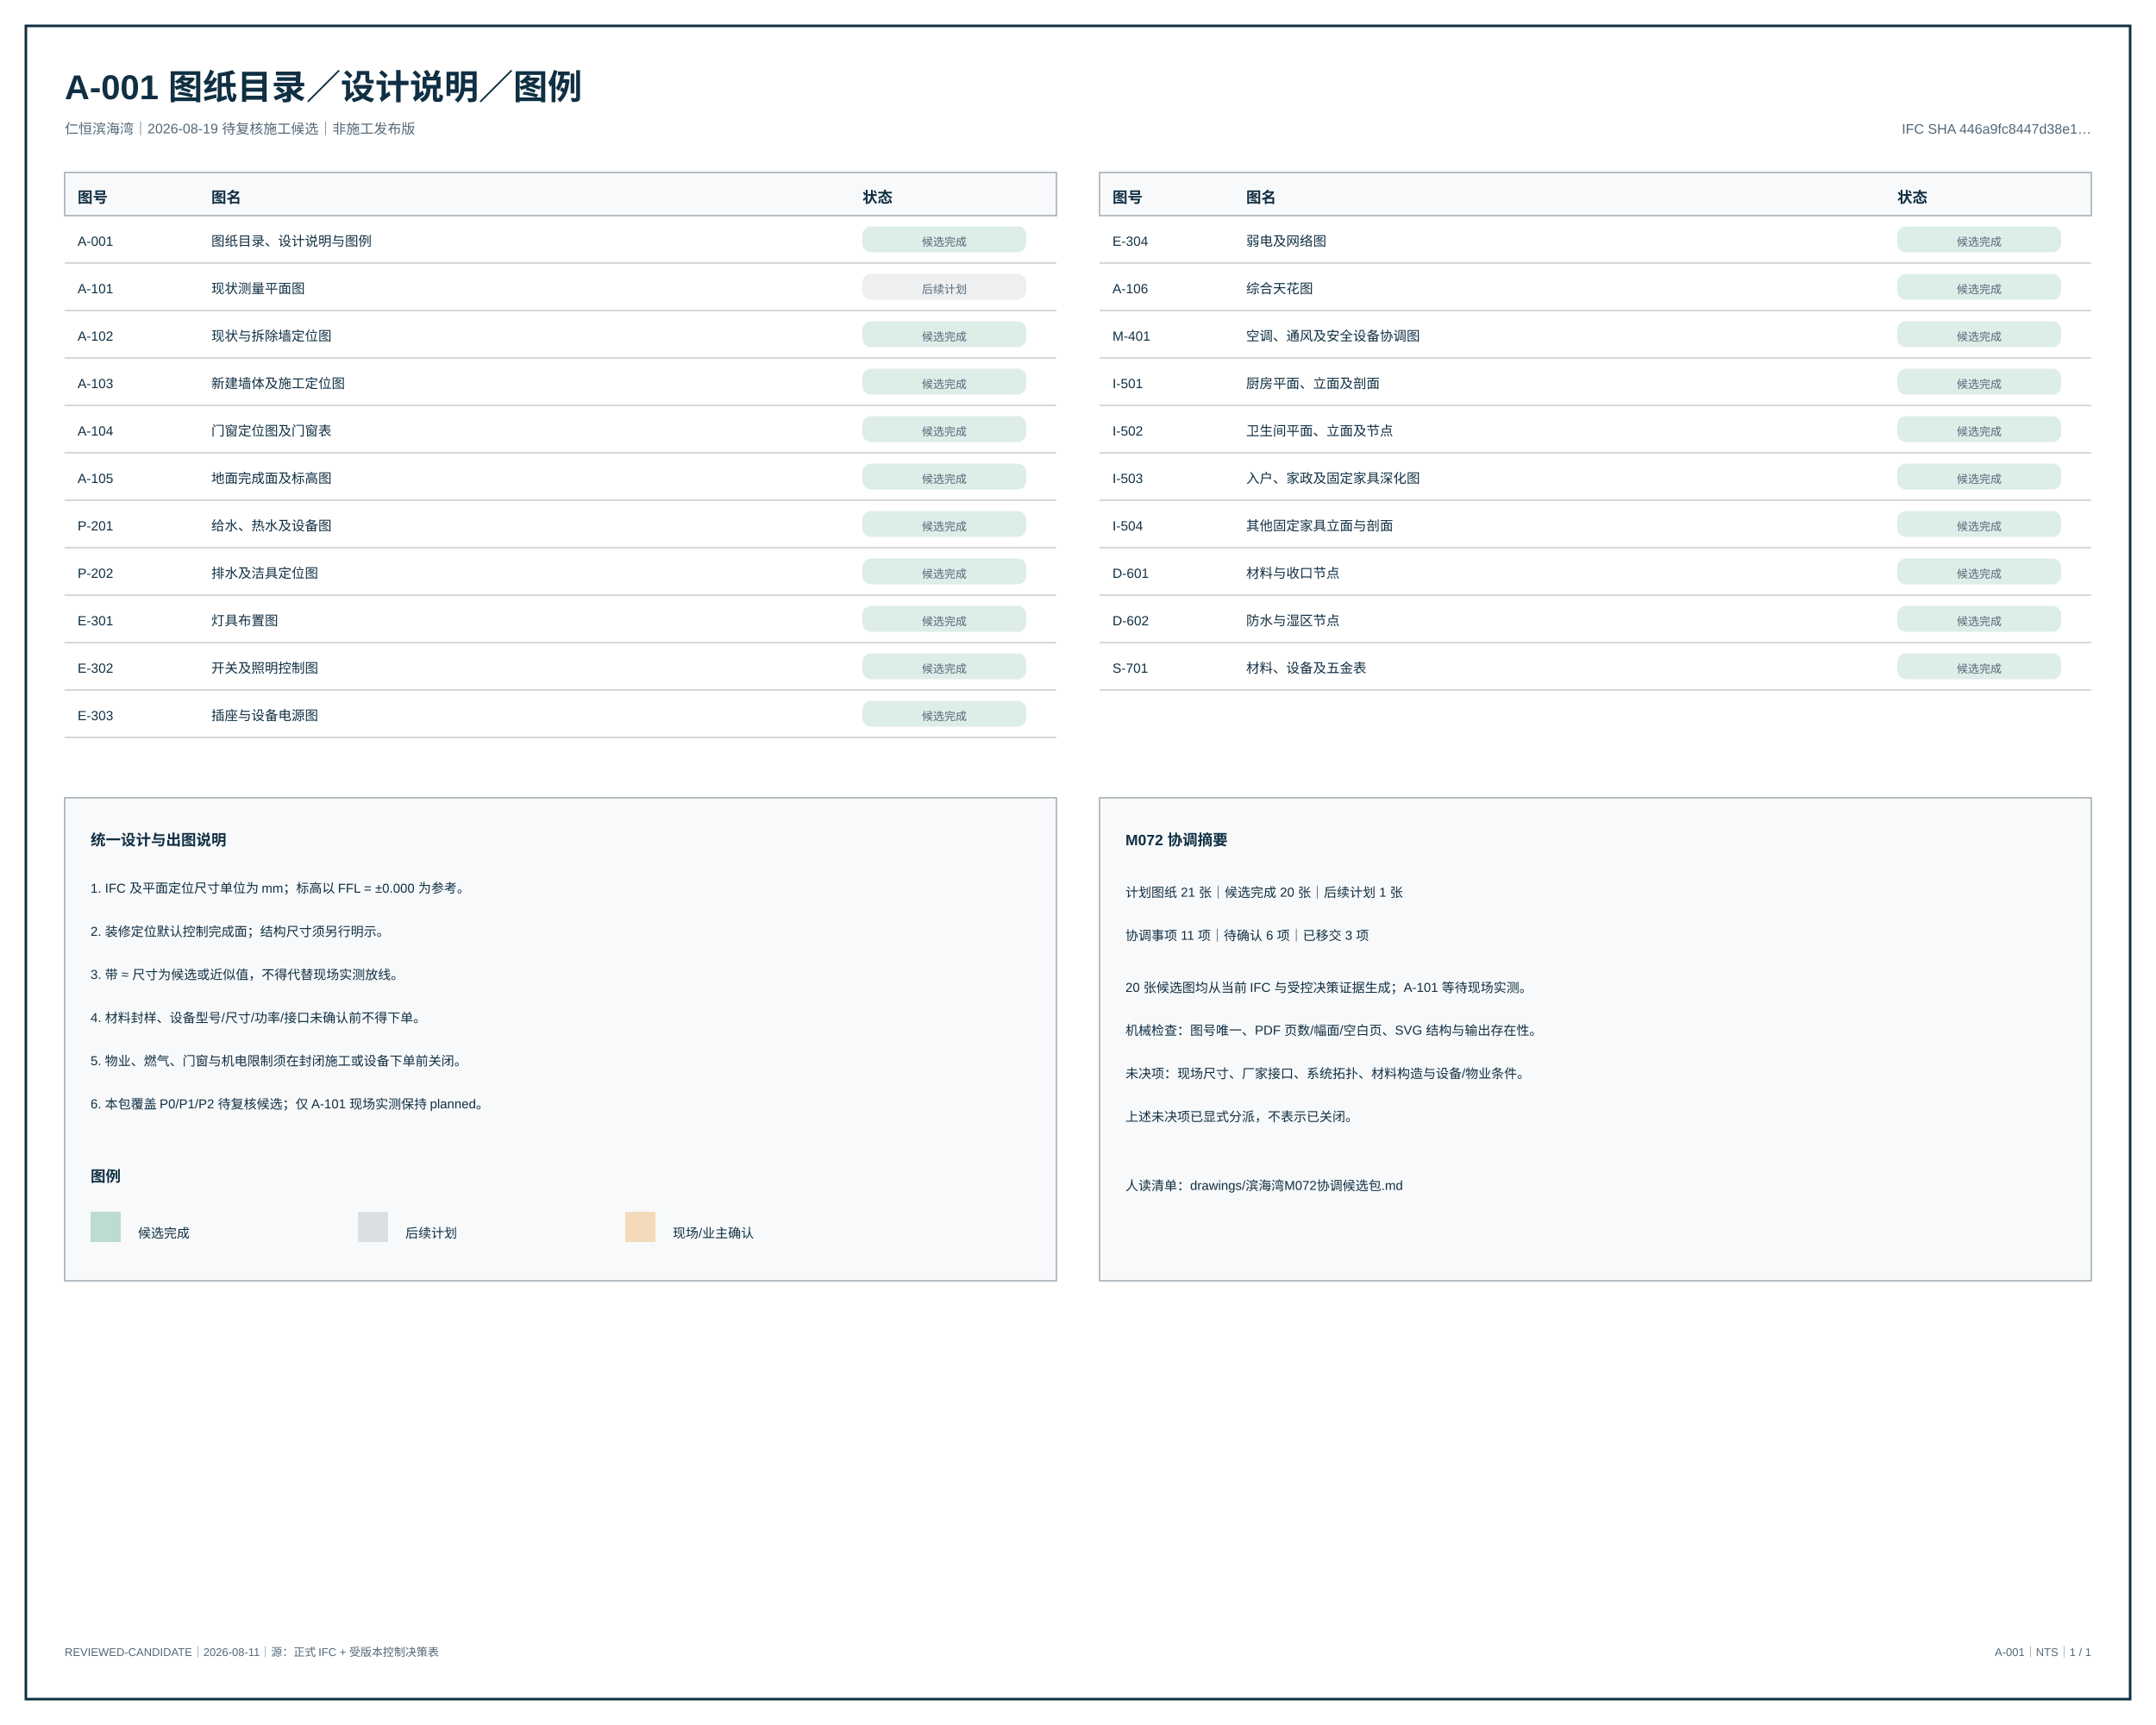
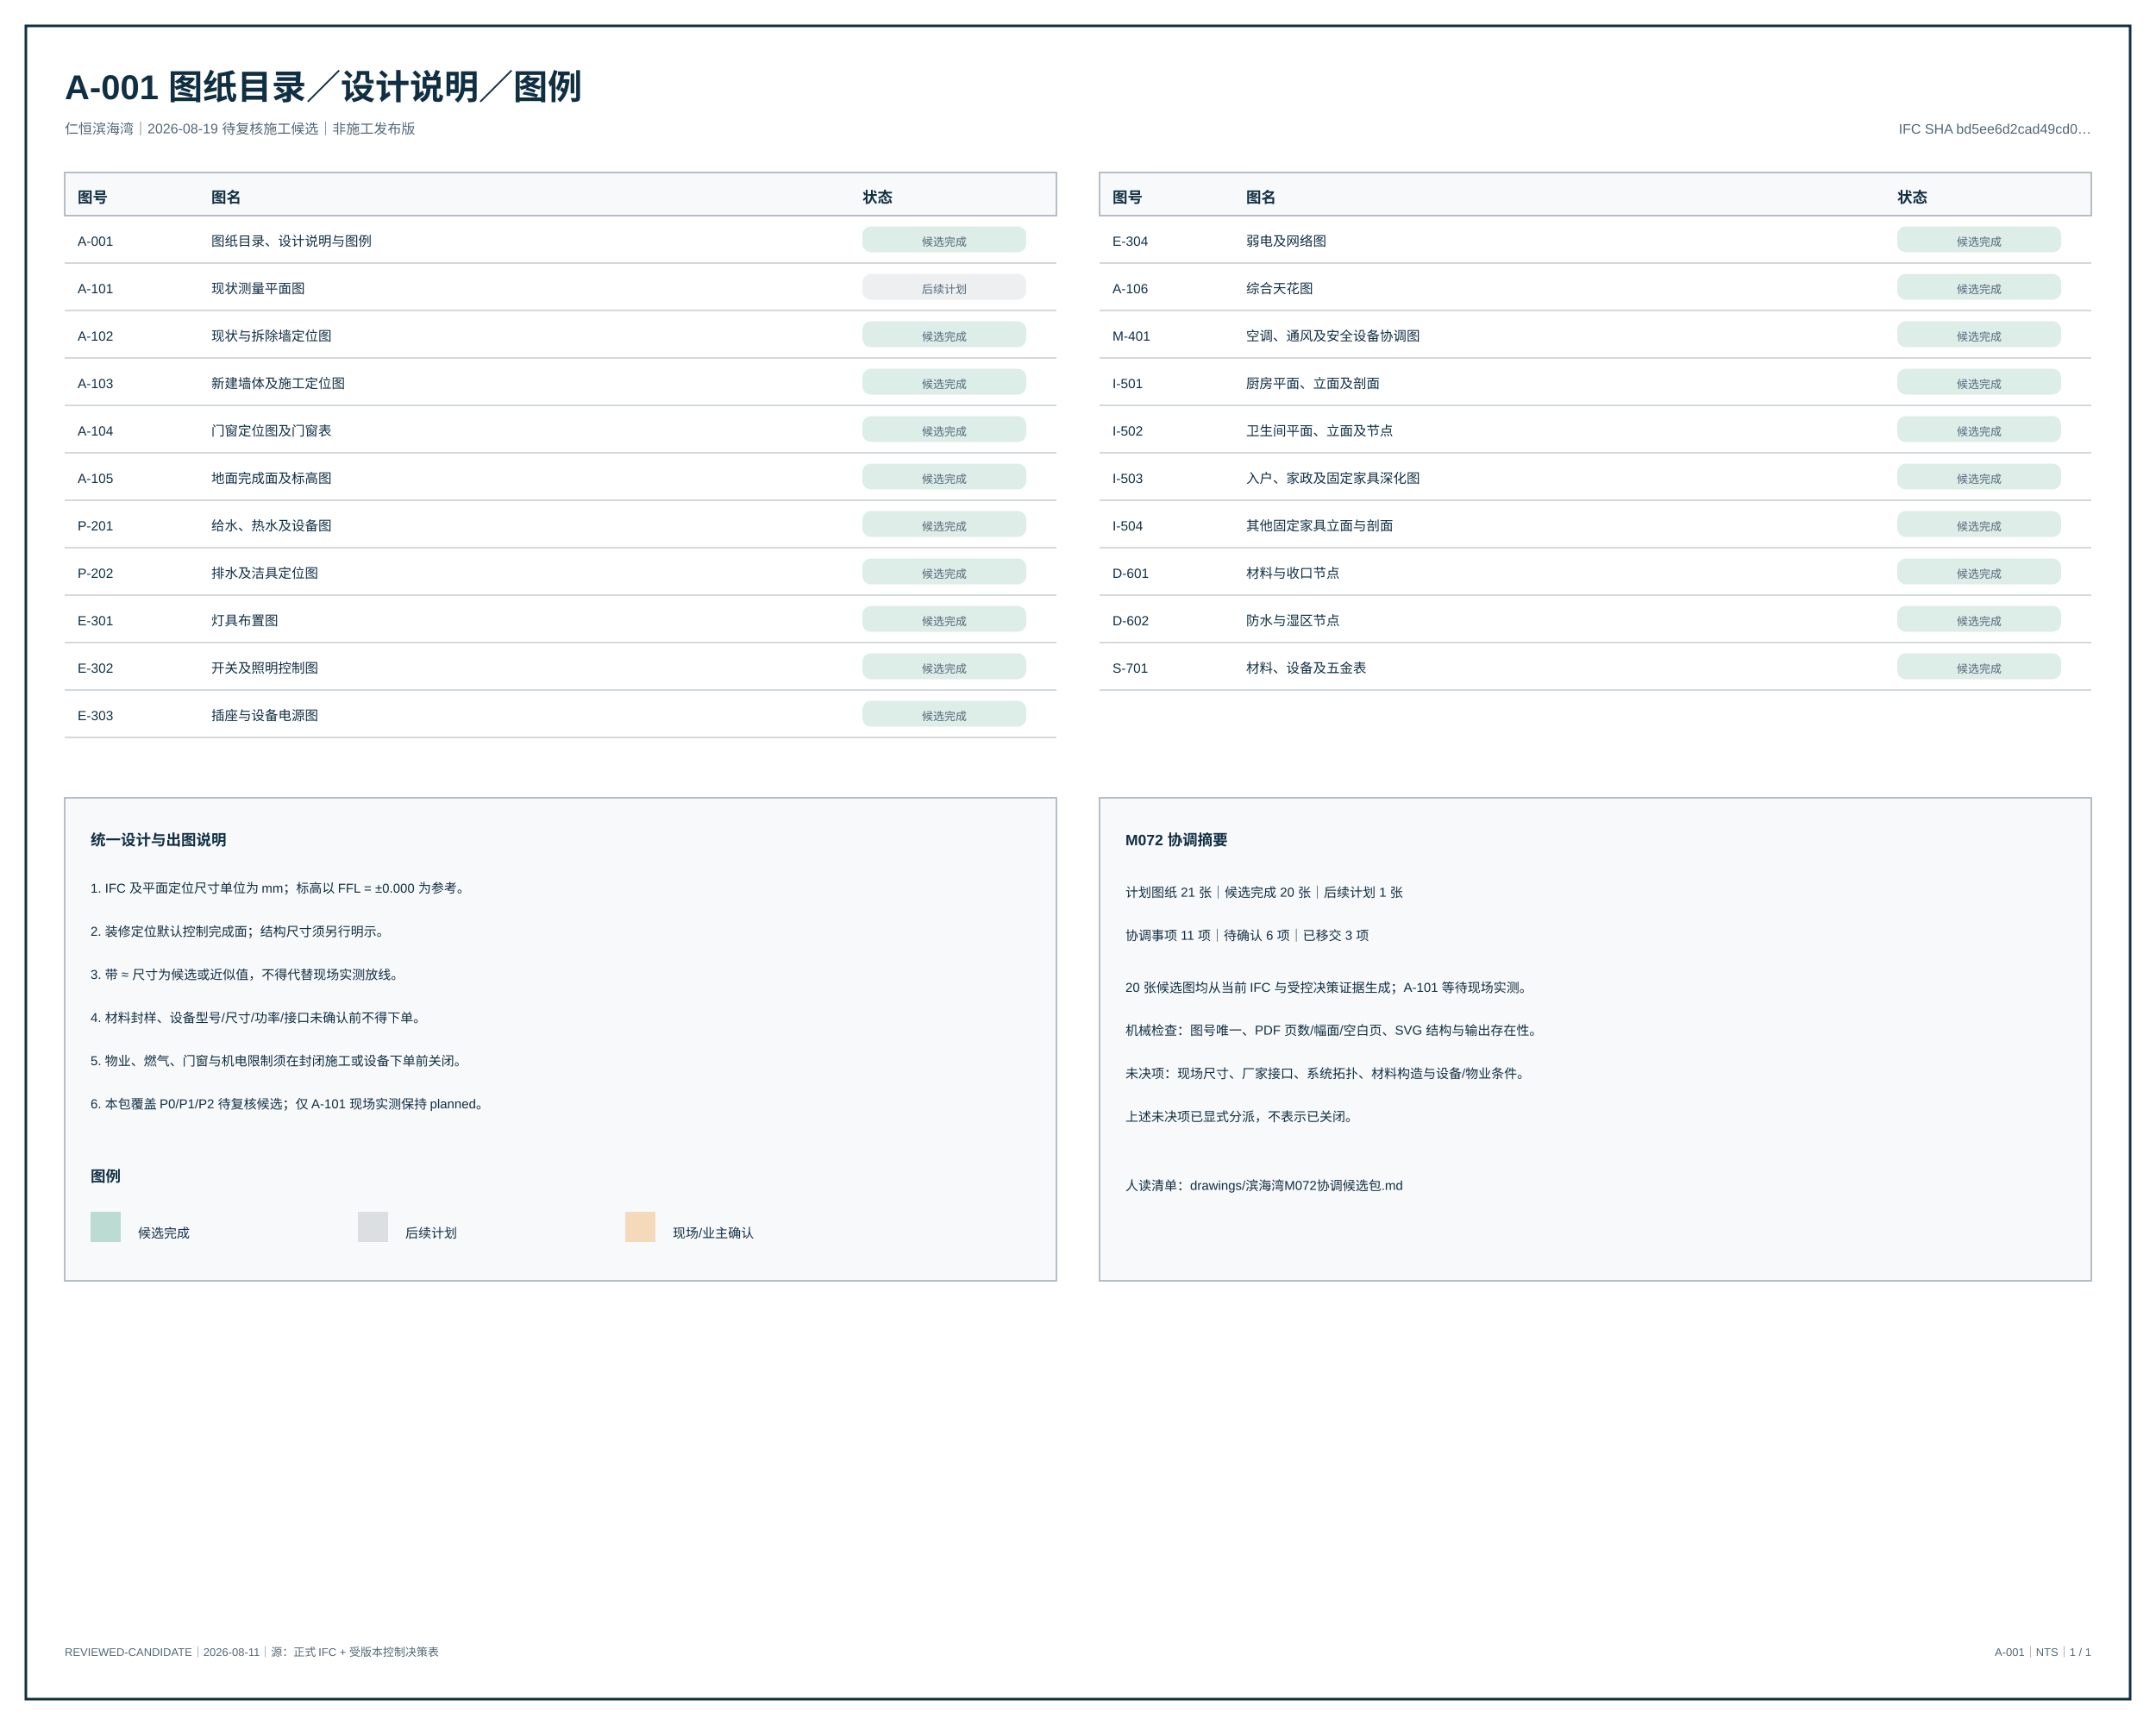
<svg xmlns="http://www.w3.org/2000/svg" width="500mm" height="400mm" viewBox="0 0 500 400" data-scale="NTS">
  <rect width="500" height="400" fill="#fff" />
  <rect x="6" y="6" width="488" height="388" fill="none" stroke="#102f43" stroke-width="0.6" />
  <style>@page{size:500mm 400mm;margin:0}html,body{margin:0;width:500mm;height:400mm;overflow:hidden}text{font-family:Arial,"Noto Sans CJK SC",sans-serif;fill:#102f43}.title{font-size:8px;font-weight:700}.sub{font-size:3.2px;fill:#526777}.head{font-size:3.5px;font-weight:700}.cell{font-size:3.1px}.note{font-size:3px}.small{font-size:2.6px;fill:#526777}.rule{stroke:#ced4da;stroke-width:.35}.box{fill:#f8f9fa;stroke:#adb5bd;stroke-width:.35}</style>
  <text class="title" x="15" y="23">A-001 图纸目录／设计说明／图例</text>
  <text class="sub" x="15" y="31">仁恒滨海湾｜2026-08-19 待复核施工候选｜非施工发布版</text>
-   <text class="sub" x="485" y="31" text-anchor="end">IFC SHA 446a9fc8447d38e1…</text>
+   <text class="sub" x="485" y="31" text-anchor="end">IFC SHA bd5ee6d2cad49cd0…</text>
  <rect class="box" x="15" y="40" width="230" height="10" />
  <text class="head" x="18" y="47">图号</text>
  <text class="head" x="49" y="47">图名</text>
  <text class="head" x="200" y="47">状态</text>
  <line class="rule" x1="15" y1="61" x2="245" y2="61" />
  <text class="cell" x="18" y="57">A-001</text>
  <text class="cell" x="49" y="57">图纸目录、设计说明与图例</text>
  <rect x="200" y="52.5" width="38" height="6" rx="2" fill="#087f5b" opacity=".14" />
  <text class="small" x="219" y="57" text-anchor="middle" fill="#087f5b">候选完成</text>
  <line class="rule" x1="15" y1="72" x2="245" y2="72" />
  <text class="cell" x="18" y="68">A-101</text>
  <text class="cell" x="49" y="68">现状测量平面图</text>
  <rect x="200" y="63.5" width="38" height="6" rx="2" fill="#868e96" opacity=".14" />
  <text class="small" x="219" y="68" text-anchor="middle" fill="#868e96">后续计划</text>
  <line class="rule" x1="15" y1="83" x2="245" y2="83" />
  <text class="cell" x="18" y="79">A-102</text>
  <text class="cell" x="49" y="79">现状与拆除墙定位图</text>
  <rect x="200" y="74.5" width="38" height="6" rx="2" fill="#087f5b" opacity=".14" />
  <text class="small" x="219" y="79" text-anchor="middle" fill="#087f5b">候选完成</text>
  <line class="rule" x1="15" y1="94" x2="245" y2="94" />
  <text class="cell" x="18" y="90">A-103</text>
  <text class="cell" x="49" y="90">新建墙体及施工定位图</text>
  <rect x="200" y="85.5" width="38" height="6" rx="2" fill="#087f5b" opacity=".14" />
  <text class="small" x="219" y="90" text-anchor="middle" fill="#087f5b">候选完成</text>
  <line class="rule" x1="15" y1="105" x2="245" y2="105" />
  <text class="cell" x="18" y="101">A-104</text>
  <text class="cell" x="49" y="101">门窗定位图及门窗表</text>
  <rect x="200" y="96.5" width="38" height="6" rx="2" fill="#087f5b" opacity=".14" />
  <text class="small" x="219" y="101" text-anchor="middle" fill="#087f5b">候选完成</text>
  <line class="rule" x1="15" y1="116" x2="245" y2="116" />
  <text class="cell" x="18" y="112">A-105</text>
  <text class="cell" x="49" y="112">地面完成面及标高图</text>
  <rect x="200" y="107.5" width="38" height="6" rx="2" fill="#087f5b" opacity=".14" />
  <text class="small" x="219" y="112" text-anchor="middle" fill="#087f5b">候选完成</text>
  <line class="rule" x1="15" y1="127" x2="245" y2="127" />
  <text class="cell" x="18" y="123">P-201</text>
  <text class="cell" x="49" y="123">给水、热水及设备图</text>
  <rect x="200" y="118.5" width="38" height="6" rx="2" fill="#087f5b" opacity=".14" />
  <text class="small" x="219" y="123" text-anchor="middle" fill="#087f5b">候选完成</text>
  <line class="rule" x1="15" y1="138" x2="245" y2="138" />
  <text class="cell" x="18" y="134">P-202</text>
  <text class="cell" x="49" y="134">排水及洁具定位图</text>
  <rect x="200" y="129.5" width="38" height="6" rx="2" fill="#087f5b" opacity=".14" />
  <text class="small" x="219" y="134" text-anchor="middle" fill="#087f5b">候选完成</text>
  <line class="rule" x1="15" y1="149" x2="245" y2="149" />
  <text class="cell" x="18" y="145">E-301</text>
  <text class="cell" x="49" y="145">灯具布置图</text>
  <rect x="200" y="140.5" width="38" height="6" rx="2" fill="#087f5b" opacity=".14" />
  <text class="small" x="219" y="145" text-anchor="middle" fill="#087f5b">候选完成</text>
  <line class="rule" x1="15" y1="160" x2="245" y2="160" />
  <text class="cell" x="18" y="156">E-302</text>
  <text class="cell" x="49" y="156">开关及照明控制图</text>
  <rect x="200" y="151.5" width="38" height="6" rx="2" fill="#087f5b" opacity=".14" />
  <text class="small" x="219" y="156" text-anchor="middle" fill="#087f5b">候选完成</text>
  <line class="rule" x1="15" y1="171" x2="245" y2="171" />
  <text class="cell" x="18" y="167">E-303</text>
  <text class="cell" x="49" y="167">插座与设备电源图</text>
  <rect x="200" y="162.5" width="38" height="6" rx="2" fill="#087f5b" opacity=".14" />
  <text class="small" x="219" y="167" text-anchor="middle" fill="#087f5b">候选完成</text>
  <rect class="box" x="255" y="40" width="230" height="10" />
  <text class="head" x="258" y="47">图号</text>
  <text class="head" x="289" y="47">图名</text>
  <text class="head" x="440" y="47">状态</text>
  <line class="rule" x1="255" y1="61" x2="485" y2="61" />
  <text class="cell" x="258" y="57">E-304</text>
  <text class="cell" x="289" y="57">弱电及网络图</text>
  <rect x="440" y="52.5" width="38" height="6" rx="2" fill="#087f5b" opacity=".14" />
  <text class="small" x="459" y="57" text-anchor="middle" fill="#087f5b">候选完成</text>
  <line class="rule" x1="255" y1="72" x2="485" y2="72" />
  <text class="cell" x="258" y="68">A-106</text>
  <text class="cell" x="289" y="68">综合天花图</text>
  <rect x="440" y="63.5" width="38" height="6" rx="2" fill="#087f5b" opacity=".14" />
  <text class="small" x="459" y="68" text-anchor="middle" fill="#087f5b">候选完成</text>
  <line class="rule" x1="255" y1="83" x2="485" y2="83" />
  <text class="cell" x="258" y="79">M-401</text>
  <text class="cell" x="289" y="79">空调、通风及安全设备协调图</text>
  <rect x="440" y="74.5" width="38" height="6" rx="2" fill="#087f5b" opacity=".14" />
  <text class="small" x="459" y="79" text-anchor="middle" fill="#087f5b">候选完成</text>
  <line class="rule" x1="255" y1="94" x2="485" y2="94" />
  <text class="cell" x="258" y="90">I-501</text>
  <text class="cell" x="289" y="90">厨房平面、立面及剖面</text>
  <rect x="440" y="85.5" width="38" height="6" rx="2" fill="#087f5b" opacity=".14" />
  <text class="small" x="459" y="90" text-anchor="middle" fill="#087f5b">候选完成</text>
  <line class="rule" x1="255" y1="105" x2="485" y2="105" />
  <text class="cell" x="258" y="101">I-502</text>
  <text class="cell" x="289" y="101">卫生间平面、立面及节点</text>
  <rect x="440" y="96.5" width="38" height="6" rx="2" fill="#087f5b" opacity=".14" />
  <text class="small" x="459" y="101" text-anchor="middle" fill="#087f5b">候选完成</text>
  <line class="rule" x1="255" y1="116" x2="485" y2="116" />
  <text class="cell" x="258" y="112">I-503</text>
  <text class="cell" x="289" y="112">入户、家政及固定家具深化图</text>
  <rect x="440" y="107.5" width="38" height="6" rx="2" fill="#087f5b" opacity=".14" />
  <text class="small" x="459" y="112" text-anchor="middle" fill="#087f5b">候选完成</text>
  <line class="rule" x1="255" y1="127" x2="485" y2="127" />
  <text class="cell" x="258" y="123">I-504</text>
  <text class="cell" x="289" y="123">其他固定家具立面与剖面</text>
  <rect x="440" y="118.5" width="38" height="6" rx="2" fill="#087f5b" opacity=".14" />
  <text class="small" x="459" y="123" text-anchor="middle" fill="#087f5b">候选完成</text>
  <line class="rule" x1="255" y1="138" x2="485" y2="138" />
  <text class="cell" x="258" y="134">D-601</text>
  <text class="cell" x="289" y="134">材料与收口节点</text>
  <rect x="440" y="129.5" width="38" height="6" rx="2" fill="#087f5b" opacity=".14" />
  <text class="small" x="459" y="134" text-anchor="middle" fill="#087f5b">候选完成</text>
  <line class="rule" x1="255" y1="149" x2="485" y2="149" />
  <text class="cell" x="258" y="145">D-602</text>
  <text class="cell" x="289" y="145">防水与湿区节点</text>
  <rect x="440" y="140.5" width="38" height="6" rx="2" fill="#087f5b" opacity=".14" />
  <text class="small" x="459" y="145" text-anchor="middle" fill="#087f5b">候选完成</text>
  <line class="rule" x1="255" y1="160" x2="485" y2="160" />
  <text class="cell" x="258" y="156">S-701</text>
  <text class="cell" x="289" y="156">材料、设备及五金表</text>
  <rect x="440" y="151.5" width="38" height="6" rx="2" fill="#087f5b" opacity=".14" />
  <text class="small" x="459" y="156" text-anchor="middle" fill="#087f5b">候选完成</text>
  <rect class="box" x="15" y="185" width="230" height="112" />
  <text class="head" x="21" y="196">统一设计与出图说明</text>
  <text class="note" x="21" y="207">1. IFC 及平面定位尺寸单位为 mm；标高以 FFL = ±0.000 为参考。</text>
  <text class="note" x="21" y="217">2. 装修定位默认控制完成面；结构尺寸须另行明示。</text>
  <text class="note" x="21" y="227">3. 带 ≈ 尺寸为候选或近似值，不得代替现场实测放线。</text>
  <text class="note" x="21" y="237">4. 材料封样、设备型号/尺寸/功率/接口未确认前不得下单。</text>
  <text class="note" x="21" y="247">5. 物业、燃气、门窗与机电限制须在封闭施工或设备下单前关闭。</text>
  <text class="note" x="21" y="257">6. 本包覆盖 P0/P1/P2 待复核候选；仅 A-101 现场实测保持 planned。</text>
  <text class="head" x="21" y="274">图例</text>
  <rect x="21" y="281" width="7" height="7" fill="#087f5b" opacity=".25" />
  <text class="note" x="32" y="287">候选完成</text>
  <rect x="83" y="281" width="7" height="7" fill="#868e96" opacity=".25" />
  <text class="note" x="94" y="287">后续计划</text>
  <rect x="145" y="281" width="7" height="7" fill="#e67700" opacity=".25" />
  <text class="note" x="156" y="287">现场/业主确认</text>
  <rect class="box" x="255" y="185" width="230" height="112" />
  <text class="head" x="261" y="196">M072 协调摘要</text>
  <text class="note" x="261" y="208">计划图纸 21 张｜候选完成 20 张｜后续计划 1 张</text>
  <text class="note" x="261" y="218">协调事项 11 项｜待确认 6 项｜已移交 3 项</text>
  <text class="note" x="261" y="230">20 张候选图均从当前 IFC 与受控决策证据生成；A-101 等待现场实测。</text>
  <text class="note" x="261" y="240">机械检查：图号唯一、PDF 页数/幅面/空白页、SVG 结构与输出存在性。</text>
  <text class="note" x="261" y="250">未决项：现场尺寸、厂家接口、系统拓扑、材料构造与设备/物业条件。</text>
  <text class="note" x="261" y="260">上述未决项已显式分派，不表示已关闭。</text>
  <text class="note" x="261" y="276">人读清单：drawings/滨海湾M072协调候选包.md</text>
  <text class="small" x="15" y="384">REVIEWED-CANDIDATE｜2026-08-11｜源：正式 IFC + 受版本控制决策表</text>
  <text class="small" x="485" y="384" text-anchor="end">A-001｜NTS｜1 / 1</text>
</svg>
